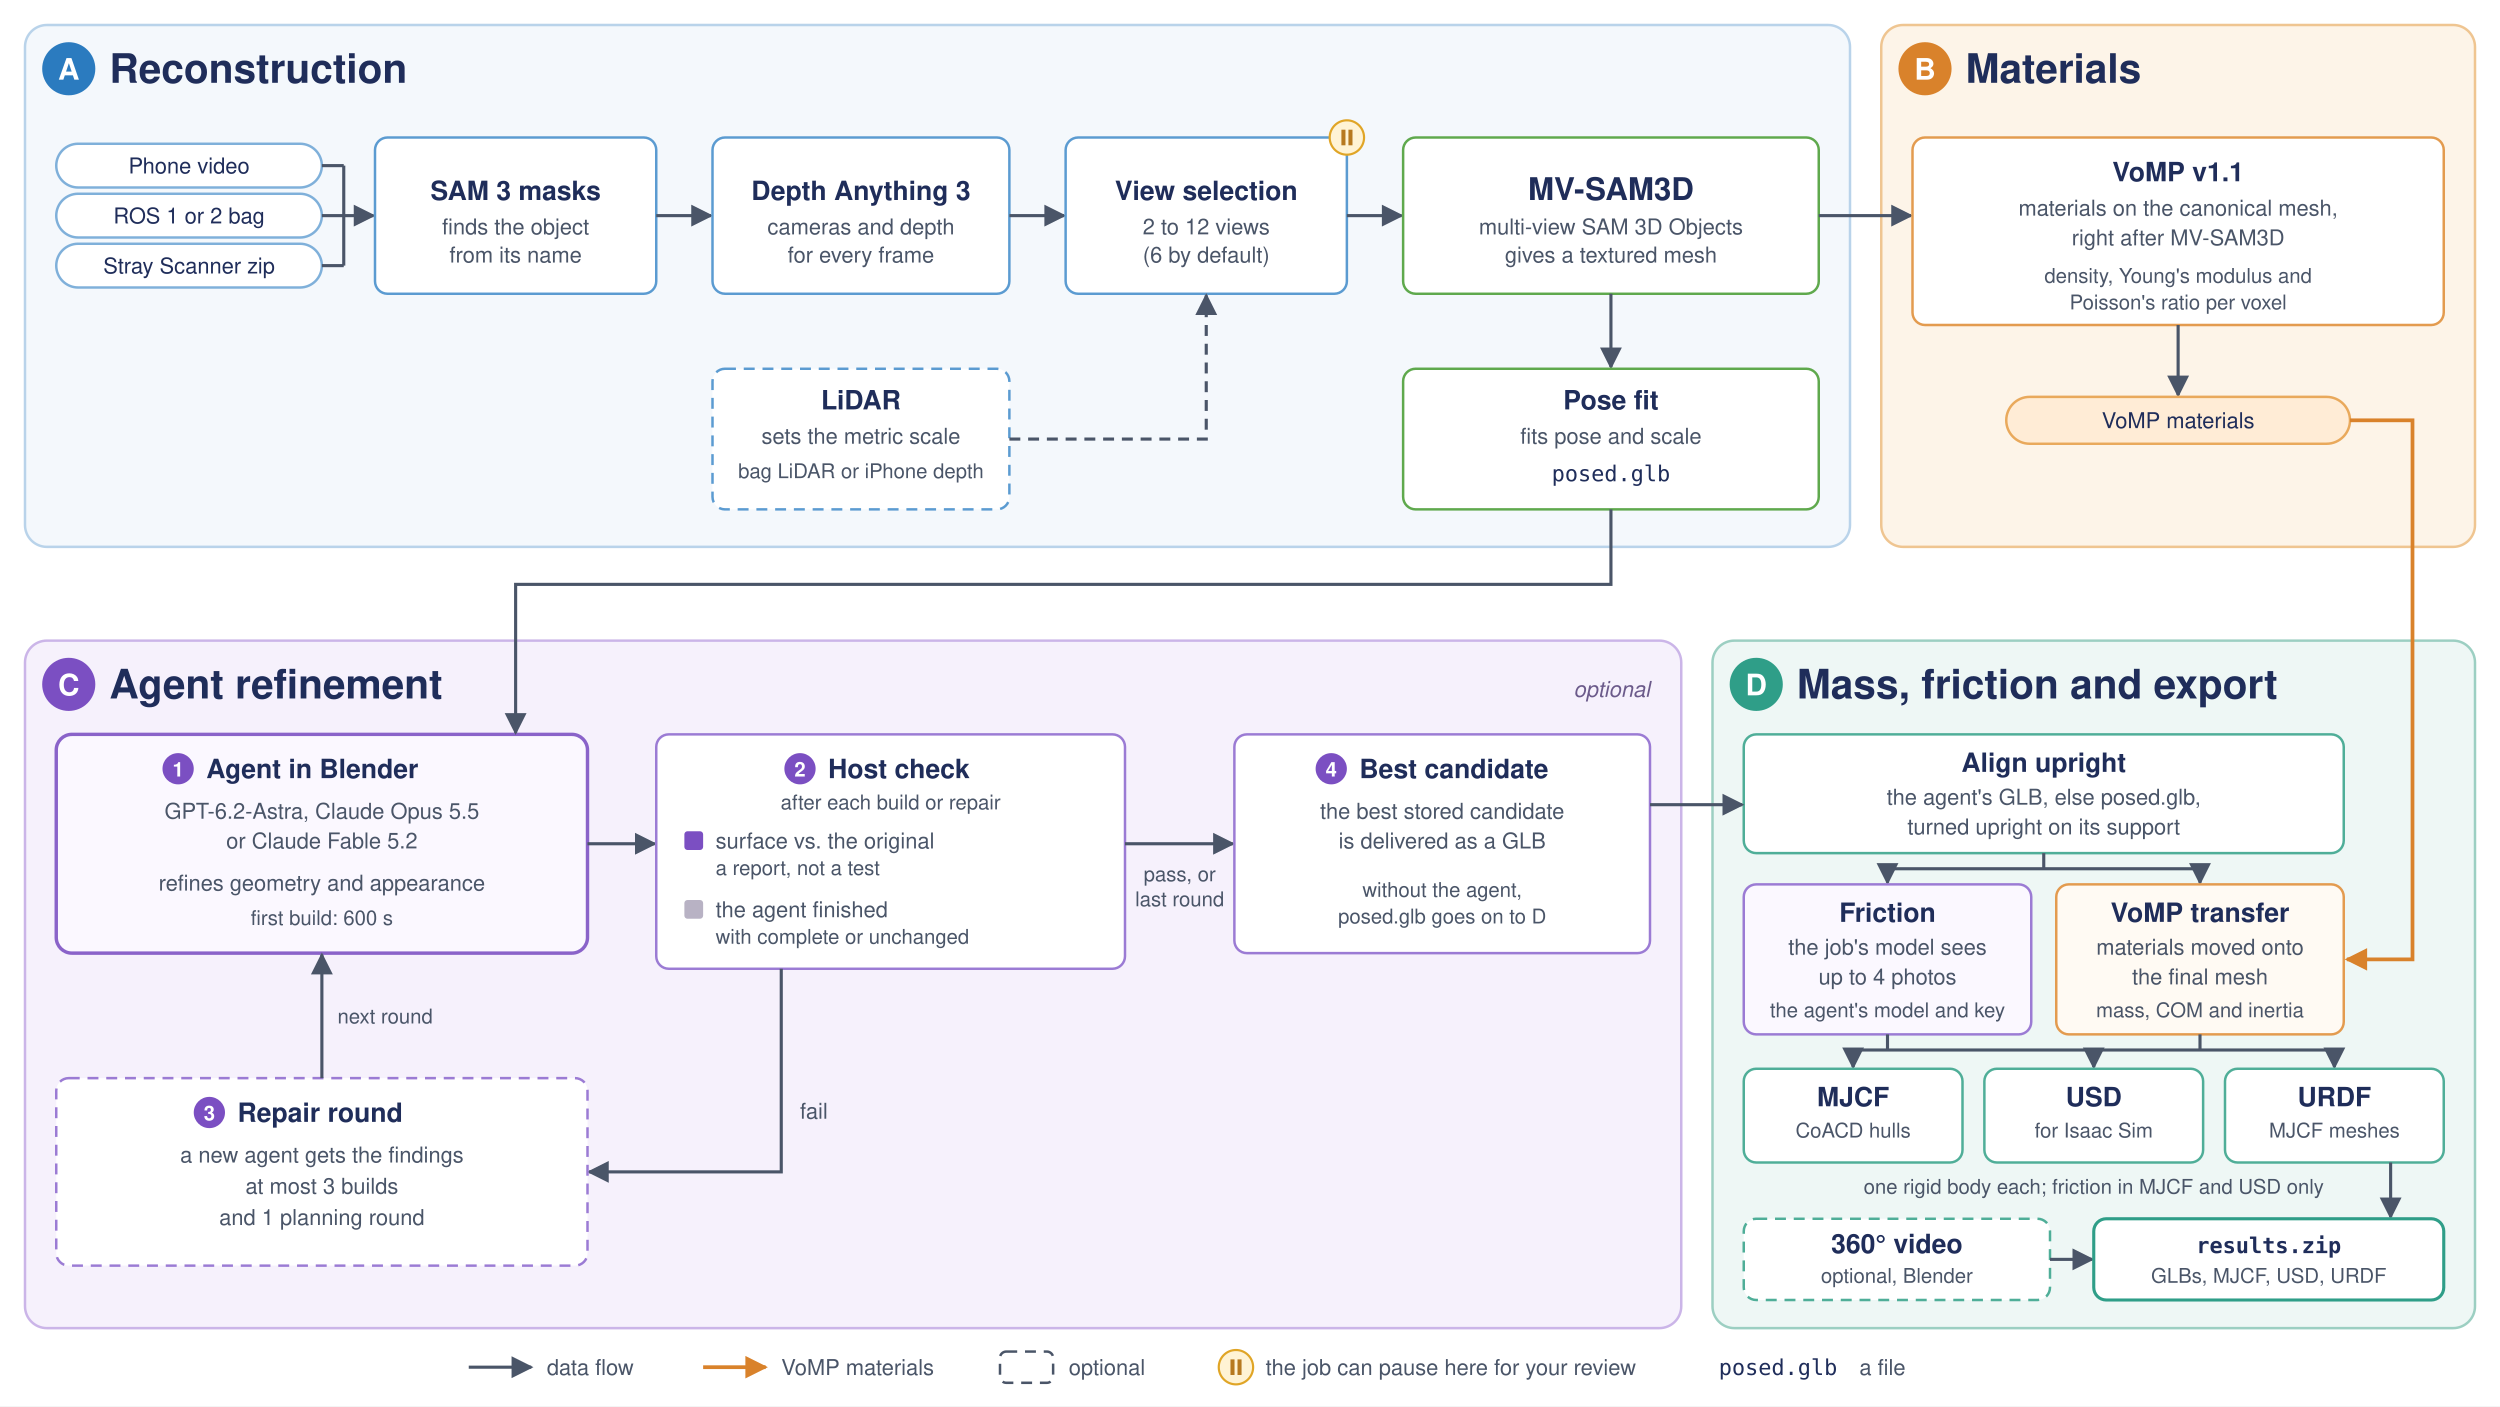
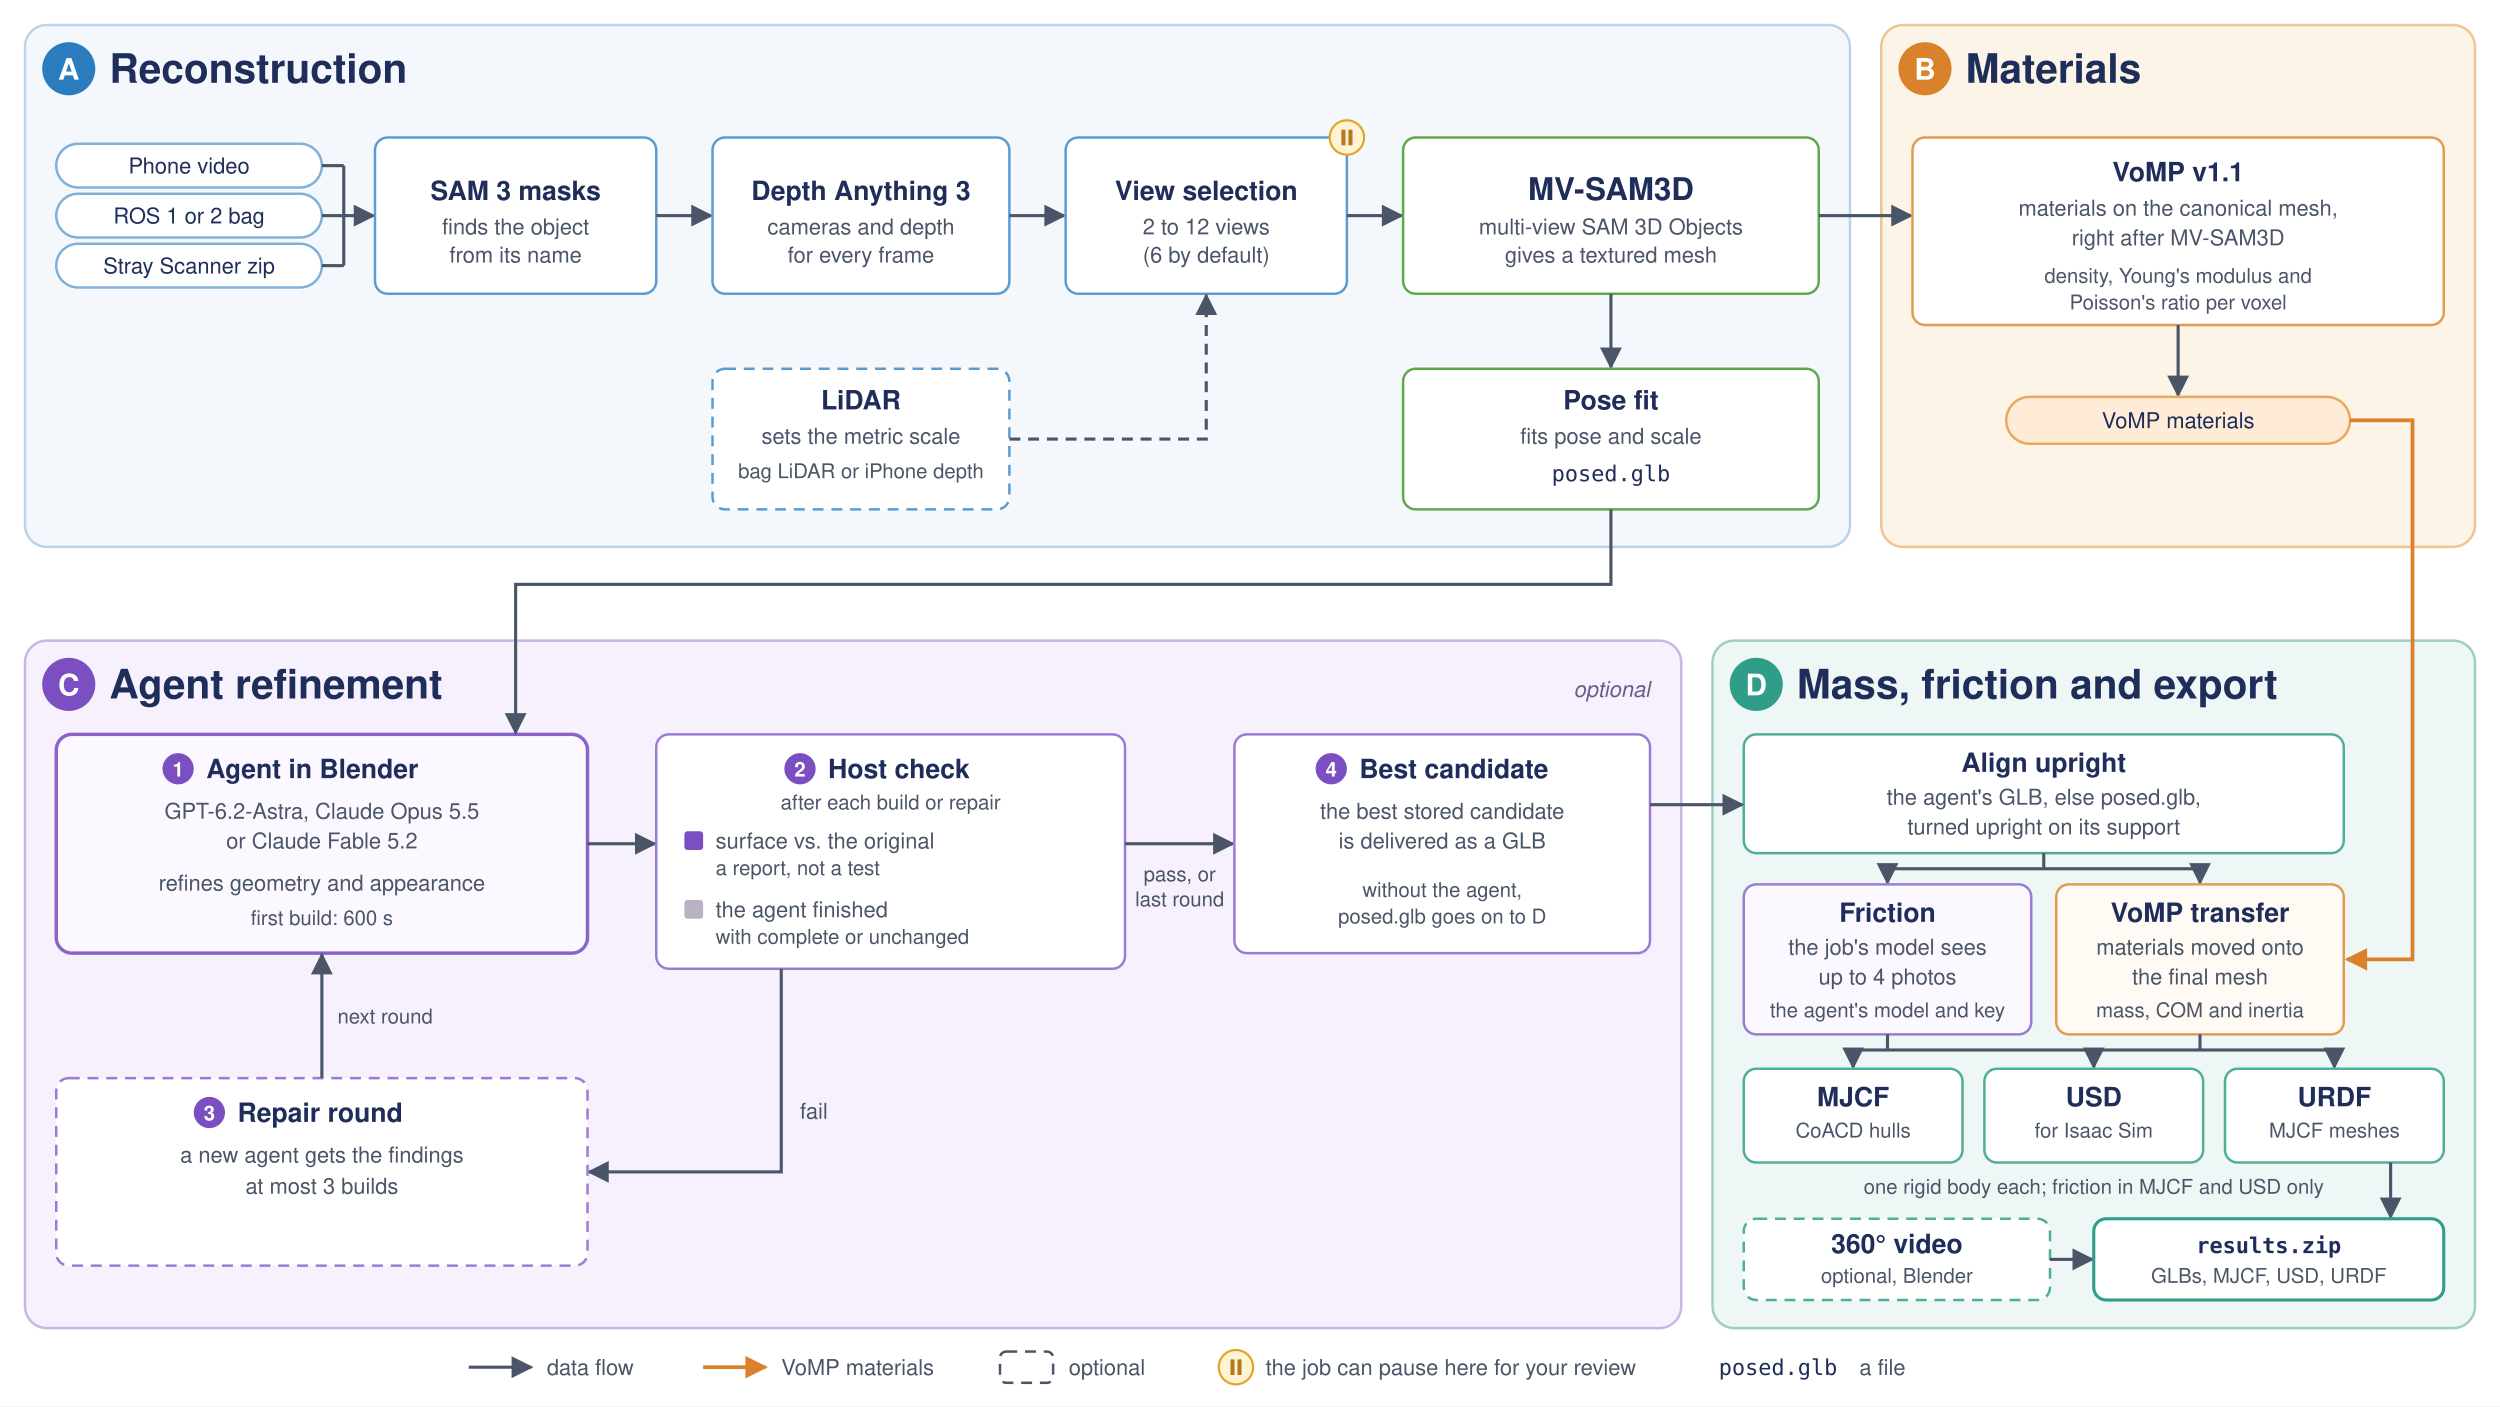
<svg xmlns="http://www.w3.org/2000/svg" xmlns:xlink="http://www.w3.org/1999/xlink" viewBox="0 0 1600 900" width="1600" height="900" role="img" aria-labelledby="title desc">
  <defs>
    <style>
      text { font-family: Helvetica, Arial, "Liberation Sans", sans-serif; fill: #1f2d5a; }
      .t1 { font-size: 26px; font-weight: 700; }
      .t2 { font-size: 20px; font-weight: 700; }
      .bt { font-size: 17px; font-weight: 700; }
      .bs { font-size: 14px; fill: #4a5568; }
      .xs { font-size: 13px; fill: #4a5568; }
      .tag { font-size: 14px; fill: #6b5a8a; font-style: italic; }
      .ch { font-size: 14px; }
      .mono { font-family: Menlo, Consolas, "DejaVu Sans Mono", monospace; font-size: 14px; }
      .lt { font-size: 14px; fill: #4a5568; }
      .badge { font-size: 19px; font-weight: 700; fill: #ffffff; }
      .num { font-size: 13px; font-weight: 700; fill: #ffffff; }
      .halo { paint-order: stroke; stroke-width: 6px; stroke-linejoin: round; }
      .c { text-anchor: middle; }
      .box { fill: #ffffff; stroke-width: 1.6; }
      .flow { fill: none; stroke: #4a5568; stroke-width: 2; }
      .mat { fill: none; stroke: #d9822b; stroke-width: 2.4; }
      .dash { stroke-dasharray: 7 5; }
    </style>
    <marker id="ah" viewBox="0 0 10 10" refX="9" refY="5" markerWidth="7" markerHeight="7" orient="auto-start-reverse">
      <path d="M0,0 L10,5 L0,10 z" fill="#4a5568" />
    </marker>
    <marker id="am" viewBox="0 0 10 10" refX="9" refY="5" markerWidth="6" markerHeight="6" orient="auto-start-reverse">
      <path d="M0,0 L10,5 L0,10 z" fill="#d9822b" />
    </marker>
    <g id="pause">
      <rect x="0" y="0" width="22" height="22" rx="11" fill="#fff3d4" stroke="#e0a526" stroke-width="1.4" />
      <rect x="7.5" y="6" width="2.6" height="10" fill="#b7791f" />
      <rect x="12" y="6" width="2.6" height="10" fill="#b7791f" />
    </g>
  </defs>
  <rect x="0" y="0" width="1600" height="900" fill="#ffffff" />
  <rect x="16" y="16" width="1168" height="334" rx="14" fill="#f4f8fc" stroke="#b9d3ea" stroke-width="1.6" />
  <circle cx="44" cy="44" r="17" fill="#2b7bbf" />
  <text class="badge c" x="44" y="51">A</text>
  <text class="t1" x="70" y="53">Reconstruction</text>
  <rect x="36" y="92" width="170" height="28" rx="14" class="box" stroke="#7fb0da" />
  <text class="ch c" x="121" y="111">Phone video</text>
  <rect x="36" y="124" width="170" height="28" rx="14" class="box" stroke="#7fb0da" />
  <text class="ch c" x="121" y="143">ROS 1 or 2 bag</text>
  <rect x="36" y="156" width="170" height="28" rx="14" class="box" stroke="#7fb0da" />
  <text class="ch c" x="121" y="175">Stray Scanner zip</text>
  <path class="flow" d="M206,106 H220 M206,138 H220 M206,170 H220 M220,106 V170" />
  <path class="flow" d="M220,138 H239" marker-end="url(#ah)" />
  <rect x="240" y="88" width="180" height="100" rx="8" class="box" stroke="#5b9bd1" />
  <text class="bt c" x="330" y="128">SAM 3 masks</text>
  <text class="bs c" x="330" y="150">finds the object</text>
  <text class="bs c" x="330" y="168">from its name</text>
  <path class="flow" d="M420,138 H455" marker-end="url(#ah)" />
  <rect x="456" y="88" width="190" height="100" rx="8" class="box" stroke="#5b9bd1" />
  <text class="bt c" x="551" y="128">Depth Anything 3</text>
  <text class="bs c" x="551" y="150">cameras and depth</text>
  <text class="bs c" x="551" y="168">for every frame</text>
  <path class="flow" d="M646,138 H681" marker-end="url(#ah)" />
  <rect x="682" y="88" width="180" height="100" rx="8" class="box" stroke="#5b9bd1" />
  <text class="bt c" x="772" y="128">View selection</text>
  <text class="bs c" x="772" y="150">2 to 12 views</text>
  <text class="bs c" x="772" y="168">(6 by default)</text>
  <use href="#pause" xlink:href="#pause" x="851" y="77" />
  <path class="flow" d="M862,138 H897" marker-end="url(#ah)" />
  <rect x="898" y="88" width="266" height="100" rx="8" class="box" stroke="#5fa94d" />
  <text class="t2 c" x="1031" y="128">MV-SAM3D</text>
  <text class="bs c" x="1031" y="150">multi-view SAM 3D Objects</text>
  <text class="bs c" x="1031" y="168">gives a textured mesh</text>
  <rect x="456" y="236" width="190" height="90" rx="8" class="box dash" stroke="#5b9bd1" />
  <text class="bt c" x="551" y="262">LiDAR</text>
  <text class="bs c" x="551" y="284">sets the metric scale</text>
  <text class="xs c" x="551" y="306">bag LiDAR or iPhone depth</text>
  <path class="flow dash" d="M646,281 H772 V189" marker-end="url(#ah)" />
  <path class="flow" d="M1031,188 V235" marker-end="url(#ah)" />
  <rect x="898" y="236" width="266" height="90" rx="8" class="box" stroke="#5fa94d" />
  <text class="bt c" x="1031" y="262">Pose fit</text>
  <text class="bs c" x="1031" y="284">fits pose and scale</text>
  <text class="mono c" x="1031" y="308">posed.glb</text>
  <rect x="1204" y="16" width="380" height="334" rx="14" fill="#fdf4e8" stroke="#efc591" stroke-width="1.6" />
  <circle cx="1232" cy="44" r="17" fill="#d9822b" />
  <text class="badge c" x="1232" y="51">B</text>
  <text class="t1" x="1258" y="53">Materials</text>
  <path class="flow" d="M1164,138 H1223" marker-end="url(#ah)" />
  <rect x="1224" y="88" width="340" height="120" rx="8" class="box" stroke="#e39b4f" />
  <text class="bt c" x="1394" y="116">VoMP v1.1</text>
  <text class="bs c" x="1394" y="138">materials on the canonical mesh,</text>
  <text class="bs c" x="1394" y="157">right after MV-SAM3D</text>
  <text class="xs c" x="1394" y="181">density, Young's modulus and</text>
  <text class="xs c" x="1394" y="198">Poisson's ratio per voxel</text>
  <path class="flow" d="M1394,208 V253" marker-end="url(#ah)" />
  <rect x="1284" y="254" width="220" height="30" rx="15" fill="#ffecd6" stroke="#e9a95c" stroke-width="1.6" />
  <text class="ch c" x="1394" y="274">VoMP materials</text>
  <rect x="16" y="410" width="1060" height="440" rx="14" fill="#f6f1fc" stroke="#cbb5e8" stroke-width="1.6" />
  <circle cx="44" cy="438" r="17" fill="#7b4fc2" />
  <text class="badge c" x="44" y="445">C</text>
  <text class="t1" x="70" y="447">Agent refinement</text>
  <text class="tag" x="1056" y="446" text-anchor="end">optional</text>
  <rect x="36" y="470" width="340" height="140" rx="10" fill="#fbf8ff" stroke="#8a63c9" stroke-width="2.2" />
  <circle cx="114" cy="492" r="10" fill="#7b4fc2" />
  <text class="num c" x="114" y="497">1</text>
  <text class="bt" x="132" y="498">Agent in Blender</text>
  <text class="bs c" x="206" y="524">GPT-6.2-Astra, Claude Opus 5.5</text>
  <text class="bs c" x="206" y="543">or Claude Fable 5.2</text>
  <text class="bs c" x="206" y="570">refines geometry and appearance</text>
  <text class="xs c" x="206" y="592">first build: 600 s</text>
  <path class="flow" d="M376,540 H419" marker-end="url(#ah)" />
  <rect x="420" y="470" width="300" height="150" rx="8" class="box" stroke="#9b7bd4" />
  <circle cx="512" cy="492" r="10" fill="#7b4fc2" />
  <text class="num c" x="512" y="497">2</text>
  <text class="bt" x="530" y="498">Host check</text>
  <text class="xs c" x="570" y="518">after each build or repair</text>
  <rect x="438" y="532" width="12" height="12" rx="2" fill="#7b4fc2" />
  <text class="lt" x="458" y="543">surface vs. the original</text>
  <text class="xs" x="458" y="560">a report, not a test</text>
  <rect x="438" y="576" width="12" height="12" rx="2" fill="#b8b2c4" />
  <text class="lt" x="458" y="587">the agent finished</text>
  <text class="xs" x="458" y="604">with complete or unchanged</text>
  <path class="flow" d="M500,620 V750 H377" marker-end="url(#ah)" />
  <text class="bs halo" x="512" y="716" stroke="#f6f1fc">fail</text>
  <rect x="36" y="690" width="340" height="120" rx="8" class="box dash" stroke="#9b7bd4" />
  <circle cx="134" cy="712" r="10" fill="#7b4fc2" />
  <text class="num c" x="134" y="717">3</text>
  <text class="bt" x="152" y="718">Repair round</text>
  <text class="bs c" x="206" y="744">a new agent gets the findings</text>
  <text class="bs c" x="206" y="764">at most 3 builds</text>
-   <text class="bs c" x="206" y="784">and 1 planning round</text>
  <path class="flow" d="M206,690 V611" marker-end="url(#ah)" />
  <text class="xs halo" x="216" y="655" stroke="#f6f1fc">next round</text>
  <path class="flow" d="M720,540 H789" marker-end="url(#ah)" />
  <text class="xs c halo" x="755" y="564" stroke="#f6f1fc">pass, or</text>
  <text class="xs c halo" x="755" y="580" stroke="#f6f1fc">last round</text>
  <rect x="790" y="470" width="266" height="140" rx="8" class="box" stroke="#9b7bd4" />
  <circle cx="852" cy="492" r="10" fill="#7b4fc2" />
  <text class="num c" x="852" y="497">4</text>
  <text class="bt" x="870" y="498">Best candidate</text>
  <text class="bs c" x="923" y="524">the best stored candidate</text>
  <text class="bs c" x="923" y="543">is delivered as a GLB</text>
  <text class="xs c" x="923" y="574">without the agent,</text>
  <text class="xs c" x="923" y="591">posed.glb goes on to D</text>
  <rect x="1096" y="410" width="488" height="440" rx="14" fill="#eef7f5" stroke="#9ccfc2" stroke-width="1.6" />
  <circle cx="1124" cy="438" r="17" fill="#2f9e88" />
  <text class="badge c" x="1124" y="445">D</text>
  <text class="t1" x="1150" y="447">Mass, friction and export</text>
  <rect x="1116" y="470" width="384" height="76" rx="8" class="box" stroke="#4fae98" />
  <text class="bt c" x="1308" y="494">Align upright</text>
  <text class="bs c" x="1308" y="515">the agent's GLB, else posed.glb,</text>
  <text class="bs c" x="1308" y="534">turned upright on its support</text>
  <path class="flow" d="M1308,546 V556 M1208,556 H1408" />
  <path class="flow" d="M1208,556 V565" marker-end="url(#ah)" />
  <path class="flow" d="M1408,556 V565" marker-end="url(#ah)" />
  <rect x="1116" y="566" width="184" height="96" rx="8" fill="#fbf8ff" stroke="#9b7bd4" stroke-width="1.6" />
  <text class="bt c" x="1208" y="590">Friction</text>
  <text class="bs c" x="1208" y="611">the job's model sees</text>
  <text class="bs c" x="1208" y="630">up to 4 photos</text>
  <text class="xs c" x="1208" y="651">the agent's model and key</text>
  <rect x="1316" y="566" width="184" height="96" rx="8" fill="#fffaf3" stroke="#e39b4f" stroke-width="1.6" />
  <text class="bt c" x="1408" y="590">VoMP transfer</text>
  <text class="bs c" x="1408" y="611">materials moved onto</text>
  <text class="bs c" x="1408" y="630">the final mesh</text>
  <text class="xs c" x="1408" y="651">mass, COM and inertia</text>
  <path class="flow" d="M1208,662 V672 M1408,662 V672 M1186,672 H1494" />
  <path class="flow" d="M1186,672 V683" marker-end="url(#ah)" />
  <path class="flow" d="M1340,672 V683" marker-end="url(#ah)" />
  <path class="flow" d="M1494,672 V683" marker-end="url(#ah)" />
  <rect x="1116" y="684" width="140" height="60" rx="8" class="box" stroke="#4fae98" />
  <text class="bt c" x="1186" y="708">MJCF</text>
  <text class="xs c" x="1186" y="728">CoACD hulls</text>
  <rect x="1270" y="684" width="140" height="60" rx="8" class="box" stroke="#4fae98" />
  <text class="bt c" x="1340" y="708">USD</text>
  <text class="xs c" x="1340" y="728">for Isaac Sim</text>
  <rect x="1424" y="684" width="140" height="60" rx="8" class="box" stroke="#4fae98" />
  <text class="bt c" x="1494" y="708">URDF</text>
  <text class="xs c" x="1494" y="728">MJCF meshes</text>
  <text class="xs c" x="1340" y="764">one rigid body each; friction in MJCF and USD only</text>
  <rect x="1116" y="780" width="196" height="52" rx="8" class="box dash" stroke="#4fae98" />
  <text class="bt c" x="1214" y="802">360° video</text>
  <text class="xs c" x="1214" y="821">optional, Blender</text>
  <path class="flow" d="M1312,806 H1339" marker-end="url(#ah)" />
  <path class="flow" d="M1530,744 V779" marker-end="url(#ah)" />
  <rect x="1340" y="780" width="224" height="52" rx="8" fill="#ffffff" stroke="#2f9e88" stroke-width="2" />
  <text class="mono c" x="1452" y="802" font-weight="700">results.zip</text>
  <text class="xs c" x="1452" y="821">GLBs, MJCF, USD, URDF</text>
  <path class="flow" d="M1031,326 V374 H330 V469" marker-end="url(#ah)" />
  <path class="mat" d="M1504,269 H1544 V614 H1502" marker-end="url(#am)" />
  <path class="flow" d="M1056,515 H1115" marker-end="url(#ah)" />
  <path class="flow" d="M300,875 H340" marker-end="url(#ah)" />
  <text class="lt" x="350" y="880">data flow</text>
  <path class="mat" d="M450,875 H490" marker-end="url(#am)" />
  <text class="lt" x="500" y="880">VoMP materials</text>
  <rect x="640" y="865" width="34" height="20" rx="4" fill="#ffffff" stroke="#4a5568" stroke-width="1.6" class="dash" />
  <text class="lt" x="684" y="880">optional</text>
  <use href="#pause" xlink:href="#pause" x="780" y="864" />
  <text class="lt" x="810" y="880">the job can pause here for your review</text>
  <text class="mono" x="1100" y="880">posed.glb</text>
  <text class="lt" x="1190" y="880">a file</text>
</svg>
